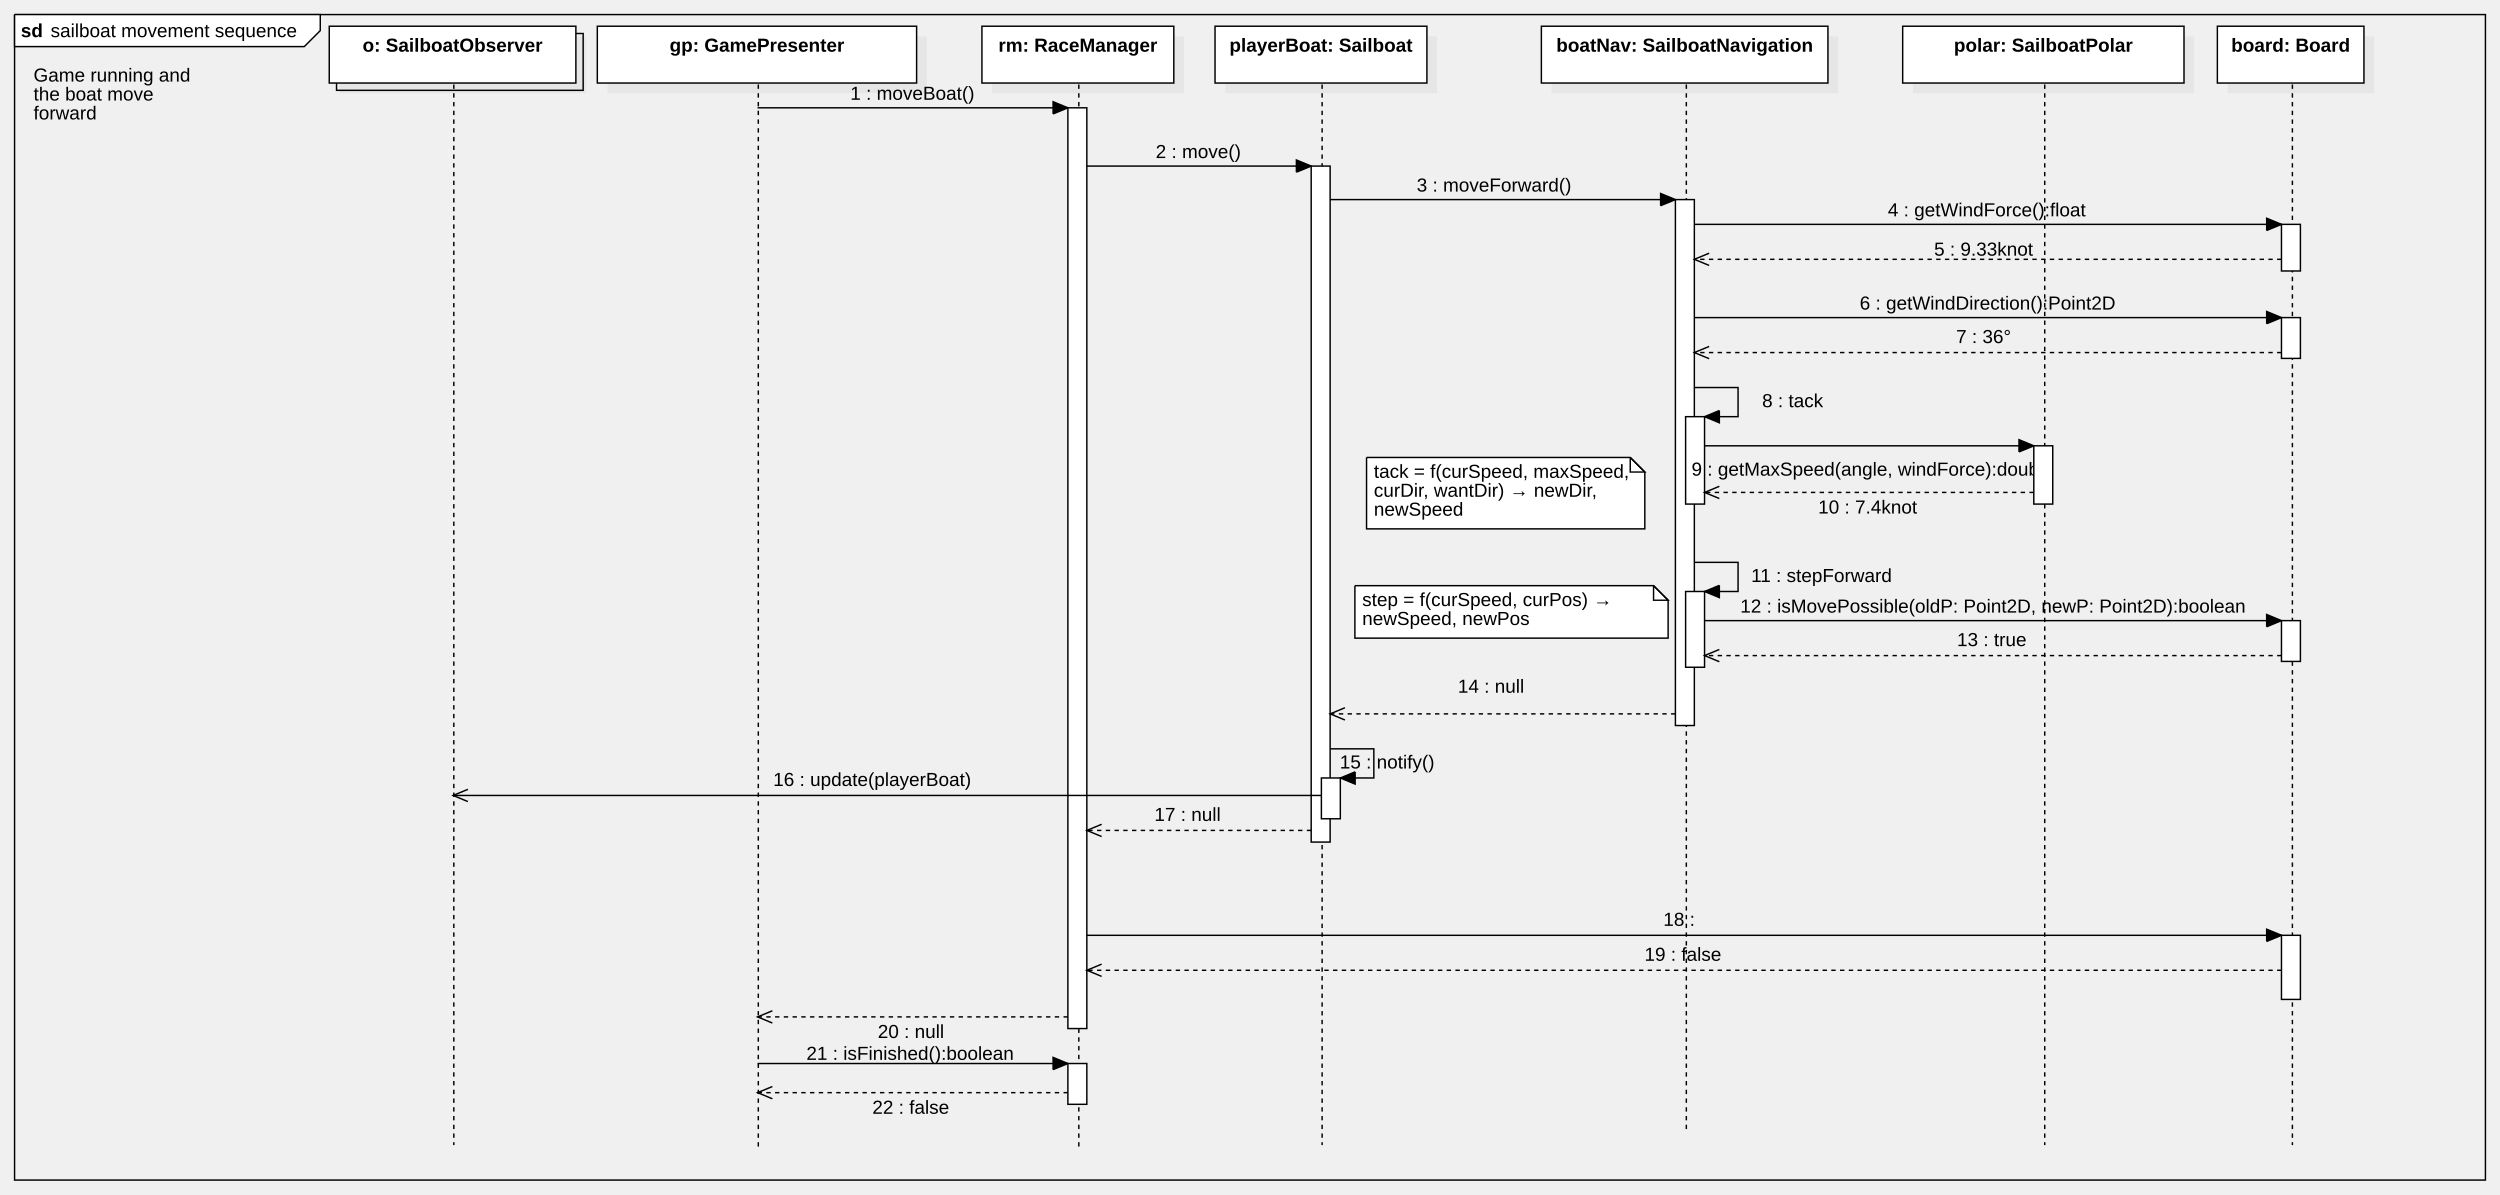
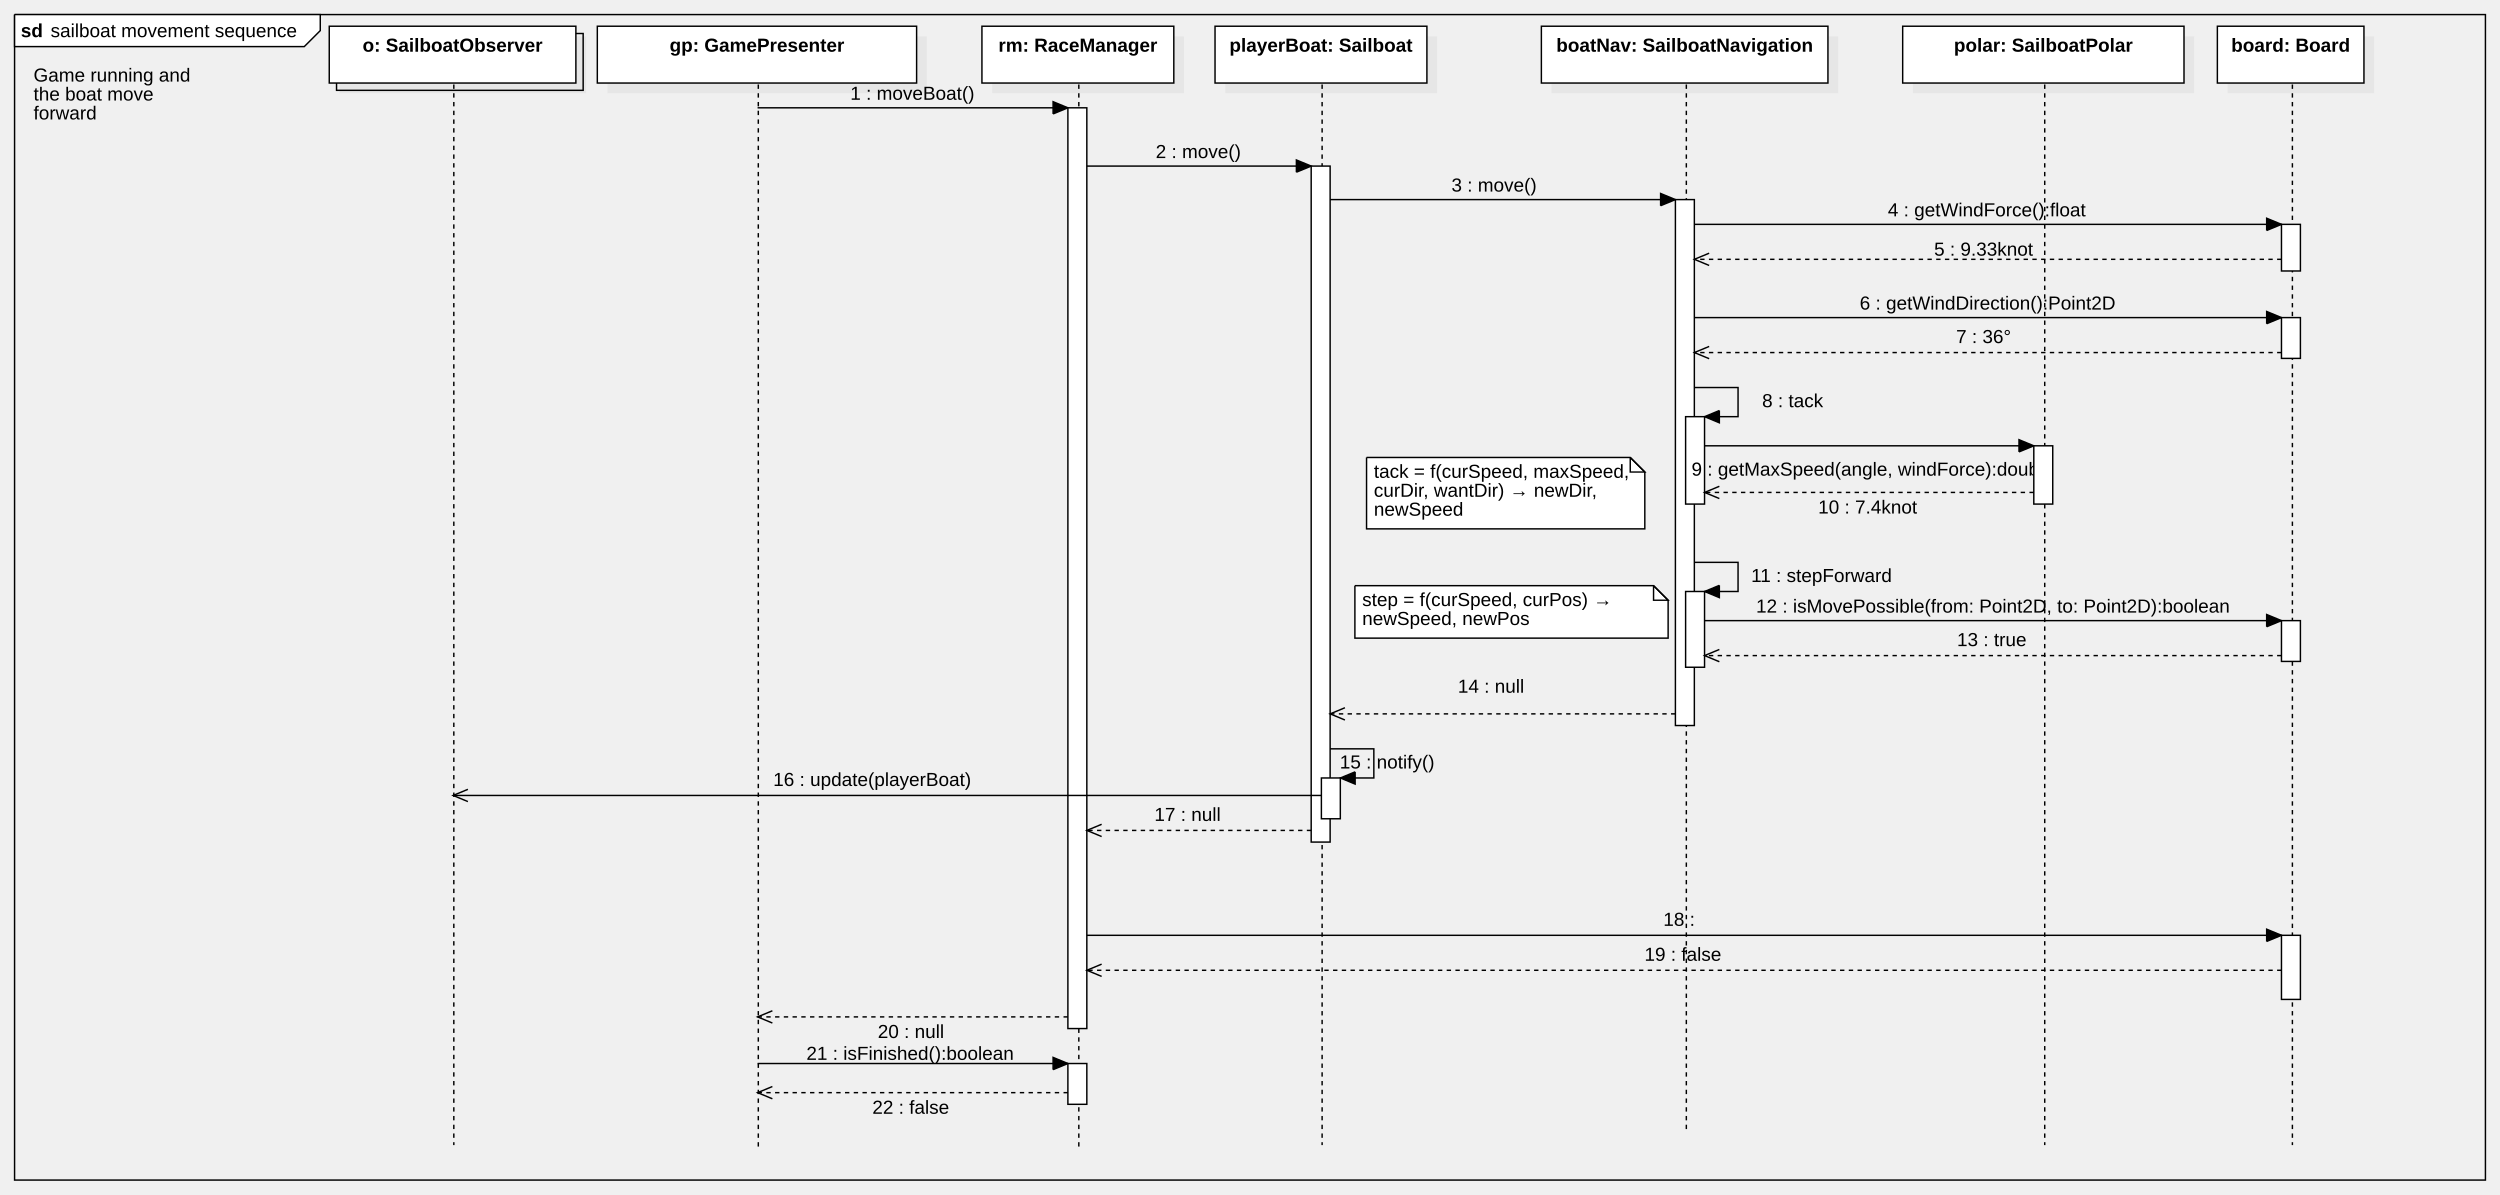
<svg xmlns="http://www.w3.org/2000/svg" version="1.1" width="1716" height="820" style="background-color:white;">
  <defs />
  <g>
    <g transform="translate(-22,-22) scale(1,1)">
      <path fill="none" stroke="#000000" d="M 32 32 L 1728 32 L 1728 832 L 32 832 L 32 32" stroke-miterlimit="10" />
    </g>
    <g transform="translate(-22,-22) scale(1,1)">
      <path fill="#ffffff" stroke="none" d="M 32 32 L 32 54 L 230.832 54 L 241.832 43 L 241.832 32 L 32 32" />
    </g>
    <g transform="translate(-22,-22) scale(1,1)">
      <path fill="none" stroke="#000000" d="M 32 32 L 32 54 L 230.832 54 L 241.832 43 L 241.832 32 L 32 32 L 32 32" stroke-miterlimit="10" />
    </g>
    <g transform="translate(-22,-22) scale(1,1)">
      <g>
        <path fill="none" stroke="none" />
-         <text fill="#000000" stroke="none" font-family="Arial" font-size="13px" font-style="normal" font-weight="normal" text-decoration="none" x="56.73" y="47.5">sailboat movement sequence</text>
-       </g>
-     </g>
-     <g transform="translate(-22,-22) scale(1,1)">
-       <g>
-         <path fill="none" stroke="none" />
-         <text fill="#000000" stroke="none" font-family="Arial" font-size="13px" font-style="normal" font-weight="bold" text-decoration="none" x="36.28" y="47.5">sd</text>
+         <text fill="#000000" stroke="none" font-family="Arial" font-size="13px" text-decoration="none" x="56.73" y="47.5">sailboat movement sequence</text>
+       </g>
+     </g>
+     <g transform="translate(-22,-22) scale(1,1)">
+       <g>
+         <path fill="none" stroke="none" />
+         <text fill="#000000" stroke="none" font-family="Arial" font-size="13px" font-weight="bold" text-decoration="none" x="36.28" y="47.5">sd</text>
      </g>
    </g>
    <g transform="translate(-22,-22) scale(1,1)">
      <rect fill="#C0C0C0" stroke="none" x="255" y="47" width="169.281" height="39" opacity="0.2" />
    </g>
    <g transform="translate(-22,-22) scale(1,1)">
      <path fill="none" stroke="#000000" d="M 253 45 L 422.281 45 L 422.281 84 L 253 84 L 253 45 Z Z" stroke-miterlimit="10" />
    </g>
    <g transform="translate(-22,-22) scale(1,1)">
      <rect fill="#ffffff" stroke="none" x="248" y="40" width="169.281" height="39" />
    </g>
    <g transform="translate(-22,-22) scale(1,1)">
      <path fill="none" stroke="#000000" d="M 248 40 L 417.281 40 L 417.281 79 L 248 79 L 248 40 Z Z" stroke-miterlimit="10" />
    </g>
    <g transform="translate(-22,-22) scale(1,1)">
      <g>
        <path fill="none" stroke="none" />
-         <text fill="#000000" stroke="none" font-family="Arial" font-size="13px" font-style="normal" font-weight="bold" text-decoration="none" x="270.871" y="57.5">o: SailboatObserver</text>
+         <text fill="#000000" stroke="none" font-family="Arial" font-size="13px" font-weight="bold" text-decoration="none" x="270.871" y="57.5">o: SailboatObserver</text>
      </g>
    </g>
    <g transform="translate(-22,-22) scale(1,1)">
      <path fill="none" stroke="#000000" d="M 333.5 80 L 333.5 808" stroke-miterlimit="10" stroke-dasharray="3" />
    </g>
    <g transform="translate(-22,-22) scale(1,1)">
      <rect fill="#C0C0C0" stroke="none" x="439" y="47" width="219.161" height="39" opacity="0.2" />
    </g>
    <g transform="translate(-22,-22) scale(1,1)">
      <rect fill="#ffffff" stroke="none" x="432" y="40" width="219.161" height="39" />
    </g>
    <g transform="translate(-22,-22) scale(1,1)">
      <path fill="none" stroke="#000000" d="M 432 40 L 651.161 40 L 651.161 79 L 432 79 L 432 40 Z Z" stroke-miterlimit="10" />
    </g>
    <g transform="translate(-22,-22) scale(1,1)">
      <g>
        <path fill="none" stroke="none" />
-         <text fill="#000000" stroke="none" font-family="Arial" font-size="13px" font-style="normal" font-weight="bold" text-decoration="none" x="481.614" y="57.5">gp: GamePresenter</text>
+         <text fill="#000000" stroke="none" font-family="Arial" font-size="13px" font-weight="bold" text-decoration="none" x="481.614" y="57.5">gp: GamePresenter</text>
      </g>
    </g>
    <g transform="translate(-22,-22) scale(1,1)">
      <path fill="none" stroke="#000000" d="M 542.5 80 L 542.5 810" stroke-miterlimit="10" stroke-dasharray="3" />
    </g>
    <g transform="translate(-22,-22) scale(1,1)">
      <rect fill="#C0C0C0" stroke="none" x="863" y="47" width="145.426" height="39" opacity="0.2" />
    </g>
    <g transform="translate(-22,-22) scale(1,1)">
      <rect fill="#ffffff" stroke="none" x="856" y="40" width="145.426" height="39" />
    </g>
    <g transform="translate(-22,-22) scale(1,1)">
      <path fill="none" stroke="#000000" d="M 856 40 L 1001.426 40 L 1001.426 79 L 856 79 L 856 40 Z Z" stroke-miterlimit="10" />
    </g>
    <g transform="translate(-22,-22) scale(1,1)">
      <g>
        <path fill="none" stroke="none" />
-         <text fill="#000000" stroke="none" font-family="Arial" font-size="13px" font-style="normal" font-weight="bold" text-decoration="none" x="865.865" y="57.5">playerBoat: Sailboat</text>
+         <text fill="#000000" stroke="none" font-family="Arial" font-size="13px" font-weight="bold" text-decoration="none" x="865.865" y="57.5">playerBoat: Sailboat</text>
      </g>
    </g>
    <g transform="translate(-22,-22) scale(1,1)">
      <path fill="none" stroke="#000000" d="M 929.5 80 L 929.5 808" stroke-miterlimit="10" stroke-dasharray="3" />
    </g>
    <g transform="translate(-22,-22) scale(1,1)">
      <rect fill="#C0C0C0" stroke="none" x="1087" y="47" width="196.696" height="39" opacity="0.2" />
    </g>
    <g transform="translate(-22,-22) scale(1,1)">
      <rect fill="#ffffff" stroke="none" x="1080" y="40" width="196.696" height="39" />
    </g>
    <g transform="translate(-22,-22) scale(1,1)">
      <path fill="none" stroke="#000000" d="M 1080 40 L 1276.696 40 L 1276.696 79 L 1080 79 L 1080 40 Z Z" stroke-miterlimit="10" />
    </g>
    <g transform="translate(-22,-22) scale(1,1)">
      <g>
        <path fill="none" stroke="none" />
-         <text fill="#000000" stroke="none" font-family="Arial" font-size="13px" font-style="normal" font-weight="bold" text-decoration="none" x="1090.224" y="57.5">boatNav: SailboatNavigation</text>
+         <text fill="#000000" stroke="none" font-family="Arial" font-size="13px" font-weight="bold" text-decoration="none" x="1090.224" y="57.5">boatNav: SailboatNavigation</text>
      </g>
    </g>
    <g transform="translate(-22,-22) scale(1,1)">
      <path fill="none" stroke="#000000" d="M 1179.5 80 L 1179.5 800" stroke-miterlimit="10" stroke-dasharray="3" />
    </g>
    <g transform="translate(-22,-22) scale(1,1)">
      <g>
        <path fill="none" stroke="none" />
-         <text fill="#000000" stroke="none" font-family="Arial" font-size="13px" font-style="normal" font-weight="normal" text-decoration="none" x="45" y="78">Game running and</text>
-         <text fill="#000000" stroke="none" font-family="Arial" font-size="13px" font-style="normal" font-weight="normal" text-decoration="none" x="45" y="91">the boat move</text>
-         <text fill="#000000" stroke="none" font-family="Arial" font-size="13px" font-style="normal" font-weight="normal" text-decoration="none" x="45" y="104">forward</text>
+         <text fill="#000000" stroke="none" font-family="Arial" font-size="13px" text-decoration="none" x="45" y="78">Game running and</text>
+         <text fill="#000000" stroke="none" font-family="Arial" font-size="13px" text-decoration="none" x="45" y="91">the boat move</text>
+         <text fill="#000000" stroke="none" font-family="Arial" font-size="13px" text-decoration="none" x="45" y="104">forward</text>
      </g>
    </g>
    <g transform="translate(-22,-22) scale(1,1)">
      <rect fill="#C0C0C0" stroke="none" x="1551" y="47" width="100.612" height="39" opacity="0.2" />
    </g>
    <g transform="translate(-22,-22) scale(1,1)">
      <rect fill="#ffffff" stroke="none" x="1544" y="40" width="100.612" height="39" />
    </g>
    <g transform="translate(-22,-22) scale(1,1)">
      <path fill="none" stroke="#000000" d="M 1544 40 L 1644.612 40 L 1644.612 79 L 1544 79 L 1544 40 Z Z" stroke-miterlimit="10" />
    </g>
    <g transform="translate(-22,-22) scale(1,1)">
      <g>
        <path fill="none" stroke="none" />
-         <text fill="#000000" stroke="none" font-family="Arial" font-size="13px" font-style="normal" font-weight="bold" text-decoration="none" x="1553.5" y="57.5">board: Board</text>
+         <text fill="#000000" stroke="none" font-family="Arial" font-size="13px" font-weight="bold" text-decoration="none" x="1553.5" y="57.5">board: Board</text>
      </g>
    </g>
    <g transform="translate(-22,-22) scale(1,1)">
      <path fill="none" stroke="#000000" d="M 1595.5 80 L 1595.5 808" stroke-miterlimit="10" stroke-dasharray="3" />
    </g>
    <g transform="translate(-22,-22) scale(1,1)">
      <path fill="#ffffff" stroke="none" d="M 952 424 L 1157 424 L 1167 434 L 1167 460 L 952 460 L 952 424" />
    </g>
    <g transform="translate(-22,-22) scale(1,1)">
      <path fill="none" stroke="#000000" d="M 952 424 L 1157 424 L 1167 434 L 1167 460 L 952 460 L 952 424 L 952 424" stroke-miterlimit="10" />
    </g>
    <g transform="translate(-22,-22) scale(1,1)">
      <path fill="none" stroke="#000000" d="M 1157 424 L 1157 434 L 1167 434 L 1157 424" stroke-miterlimit="10" />
    </g>
    <g transform="translate(-22,-22) scale(1,1)">
      <g>
        <path fill="none" stroke="none" />
-         <text fill="#000000" stroke="none" font-family="Arial" font-size="13px" font-style="normal" font-weight="normal" text-decoration="none" x="957" y="438">step = f(curSpeed, curPos) →</text>
-         <text fill="#000000" stroke="none" font-family="Arial" font-size="13px" font-style="normal" font-weight="normal" text-decoration="none" x="957" y="451">newSpeed, newPos</text>
+         <text fill="#000000" stroke="none" font-family="Arial" font-size="13px" text-decoration="none" x="957" y="438">step = f(curSpeed, curPos) →</text>
+         <text fill="#000000" stroke="none" font-family="Arial" font-size="13px" text-decoration="none" x="957" y="451">newSpeed, newPos</text>
      </g>
    </g>
    <g transform="translate(-22,-22) scale(1,1)">
      <rect fill="#C0C0C0" stroke="none" x="703" y="47" width="131.696" height="39" opacity="0.2" />
    </g>
    <g transform="translate(-22,-22) scale(1,1)">
      <rect fill="#ffffff" stroke="none" x="696" y="40" width="131.696" height="39" />
    </g>
    <g transform="translate(-22,-22) scale(1,1)">
      <path fill="none" stroke="#000000" d="M 696 40 L 827.696 40 L 827.696 79 L 696 79 L 696 40 Z Z" stroke-miterlimit="10" />
    </g>
    <g transform="translate(-22,-22) scale(1,1)">
      <g>
        <path fill="none" stroke="none" />
-         <text fill="#000000" stroke="none" font-family="Arial" font-size="13px" font-style="normal" font-weight="bold" text-decoration="none" x="707.3" y="57.5">rm: RaceManager</text>
+         <text fill="#000000" stroke="none" font-family="Arial" font-size="13px" font-weight="bold" text-decoration="none" x="707.3" y="57.5">rm: RaceManager</text>
      </g>
    </g>
    <g transform="translate(-22,-22) scale(1,1)">
      <path fill="none" stroke="#000000" d="M 762.5 80 L 762.5 810" stroke-miterlimit="10" stroke-dasharray="3" />
    </g>
    <g transform="translate(-22,-22) scale(1,1)">
      <rect fill="#C0C0C0" stroke="none" x="1335" y="47" width="193.097" height="39" opacity="0.2" />
    </g>
    <g transform="translate(-22,-22) scale(1,1)">
      <rect fill="#ffffff" stroke="none" x="1328" y="40" width="193.097" height="39" />
    </g>
    <g transform="translate(-22,-22) scale(1,1)">
      <path fill="none" stroke="#000000" d="M 1328 40 L 1521.097 40 L 1521.097 79 L 1328 79 L 1328 40 Z Z" stroke-miterlimit="10" />
    </g>
    <g transform="translate(-22,-22) scale(1,1)">
      <g>
        <path fill="none" stroke="none" />
-         <text fill="#000000" stroke="none" font-family="Arial" font-size="13px" font-style="normal" font-weight="bold" text-decoration="none" x="1363.148" y="57.5">polar: SailboatPolar</text>
+         <text fill="#000000" stroke="none" font-family="Arial" font-size="13px" font-weight="bold" text-decoration="none" x="1363.148" y="57.5">polar: SailboatPolar</text>
      </g>
    </g>
    <g transform="translate(-22,-22) scale(1,1)">
      <path fill="none" stroke="#000000" d="M 1425.5 80 L 1425.5 808" stroke-miterlimit="10" stroke-dasharray="3" />
    </g>
    <g transform="translate(-22,-22) scale(1,1)">
      <path fill="#ffffff" stroke="none" d="M 960 336 L 1141 336 L 1151 346 L 1151 385 L 960 385 L 960 336" />
    </g>
    <g transform="translate(-22,-22) scale(1,1)">
      <path fill="none" stroke="#000000" d="M 960 336 L 1141 336 L 1151 346 L 1151 385 L 960 385 L 960 336 L 960 336" stroke-miterlimit="10" />
    </g>
    <g transform="translate(-22,-22) scale(1,1)">
      <path fill="none" stroke="#000000" d="M 1141 336 L 1141 346 L 1151 346 L 1141 336" stroke-miterlimit="10" />
    </g>
    <g transform="translate(-22,-22) scale(1,1)">
      <g>
        <path fill="none" stroke="none" />
-         <text fill="#000000" stroke="none" font-family="Arial" font-size="13px" font-style="normal" font-weight="normal" text-decoration="none" x="965" y="350">tack = f(curSpeed, maxSpeed,</text>
-         <text fill="#000000" stroke="none" font-family="Arial" font-size="13px" font-style="normal" font-weight="normal" text-decoration="none" x="965" y="363">curDir, wantDir) → newDir,</text>
-         <text fill="#000000" stroke="none" font-family="Arial" font-size="13px" font-style="normal" font-weight="normal" text-decoration="none" x="965" y="376">newSpeed</text>
+         <text fill="#000000" stroke="none" font-family="Arial" font-size="13px" text-decoration="none" x="965" y="350">tack = f(curSpeed, maxSpeed,</text>
+         <text fill="#000000" stroke="none" font-family="Arial" font-size="13px" text-decoration="none" x="965" y="363">curDir, wantDir) → newDir,</text>
+         <text fill="#000000" stroke="none" font-family="Arial" font-size="13px" text-decoration="none" x="965" y="376">newSpeed</text>
      </g>
    </g>
    <g transform="translate(-22,-22) scale(1,1)">
      <path fill="none" stroke="#000000" d="M 542 96 L 755 96" stroke-miterlimit="10" />
    </g>
    <g transform="translate(-22,-22) scale(1,1)">
      <path fill="#000000" stroke="none" d="M 744.837 100.21 L 755 96 L 744.837 91.79" />
    </g>
    <g transform="translate(-22,-22) scale(1,1)">
      <path fill="none" stroke="#000000" d="M 744.837 100.21 L 755 96 L 744.837 91.79 L 744.837 100.21" stroke-miterlimit="10" />
    </g>
    <g transform="translate(-22,-22) scale(1,1)">
      <g>
        <path fill="none" stroke="none" />
-         <text fill="#000000" stroke="none" font-family="Arial" font-size="13px" font-style="normal" font-weight="normal" text-decoration="none" x="605.638" y="90.5">1 : moveBoat()</text>
+         <text fill="#000000" stroke="none" font-family="Arial" font-size="13px" text-decoration="none" x="605.638" y="90.5">1 : moveBoat()</text>
      </g>
    </g>
    <g transform="translate(-22,-22) scale(1,1)">
      <rect fill="#ffffff" stroke="none" x="755" y="96" width="13" height="632" />
    </g>
    <g transform="translate(-22,-22) scale(1,1)">
      <path fill="none" stroke="#000000" d="M 755 96 L 768 96 L 768 728 L 755 728 L 755 96 Z Z" stroke-miterlimit="10" />
    </g>
    <g transform="translate(-22,-22) scale(1,1)">
      <path fill="none" stroke="#000000" d="M 768 136 L 922 136" stroke-miterlimit="10" />
    </g>
    <g transform="translate(-22,-22) scale(1,1)">
      <path fill="#000000" stroke="none" d="M 911.837 140.21 L 922 136 L 911.837 131.79" />
    </g>
    <g transform="translate(-22,-22) scale(1,1)">
      <path fill="none" stroke="#000000" d="M 911.837 140.21 L 922 136 L 911.837 131.79 L 911.837 140.21" stroke-miterlimit="10" />
    </g>
    <g transform="translate(-22,-22) scale(1,1)">
      <g>
        <path fill="none" stroke="none" />
-         <text fill="#000000" stroke="none" font-family="Arial" font-size="13px" font-style="normal" font-weight="normal" text-decoration="none" x="815.266" y="130.5">2 : move()</text>
+         <text fill="#000000" stroke="none" font-family="Arial" font-size="13px" text-decoration="none" x="815.266" y="130.5">2 : move()</text>
      </g>
    </g>
    <g transform="translate(-22,-22) scale(1,1)">
      <rect fill="#ffffff" stroke="none" x="922" y="136" width="13" height="464" />
    </g>
    <g transform="translate(-22,-22) scale(1,1)">
      <path fill="none" stroke="#000000" d="M 922 136 L 935 136 L 935 600 L 922 600 L 922 136 Z Z" stroke-miterlimit="10" />
    </g>
    <g transform="translate(-22,-22) scale(1,1)">
      <path fill="none" stroke="#000000" d="M 935 159 L 1172 159" stroke-miterlimit="10" />
    </g>
    <g transform="translate(-22,-22) scale(1,1)">
      <path fill="#000000" stroke="none" d="M 1161.837 163.21 L 1172 159 L 1161.837 154.79" />
    </g>
    <g transform="translate(-22,-22) scale(1,1)">
      <path fill="none" stroke="#000000" d="M 1161.837 163.21 L 1172 159 L 1161.837 154.79 L 1161.837 163.21" stroke-miterlimit="10" />
    </g>
    <g transform="translate(-22,-22) scale(1,1)">
      <g>
        <path fill="none" stroke="none" />
-         <text fill="#000000" stroke="none" font-family="Arial" font-size="13px" font-style="normal" font-weight="normal" text-decoration="none" x="994.43" y="153.5">3 : moveForward()</text>
+         <text fill="#000000" stroke="none" font-family="Arial" font-size="13px" text-decoration="none" x="1018.269" y="153.5">3 : move()</text>
      </g>
    </g>
    <g transform="translate(-22,-22) scale(1,1)">
      <rect fill="#ffffff" stroke="none" x="1172" y="159" width="13" height="361" />
    </g>
    <g transform="translate(-22,-22) scale(1,1)">
      <path fill="none" stroke="#000000" d="M 1172 159 L 1185 159 L 1185 520 L 1172 520 L 1172 159 Z Z" stroke-miterlimit="10" />
    </g>
    <g transform="translate(-22,-22) scale(1,1)">
      <path fill="none" stroke="#000000" d="M 1185 176 L 1588 176" stroke-miterlimit="10" />
    </g>
    <g transform="translate(-22,-22) scale(1,1)">
      <path fill="#000000" stroke="none" d="M 1577.837 180.21 L 1588 176 L 1577.837 171.79" />
    </g>
    <g transform="translate(-22,-22) scale(1,1)">
      <path fill="none" stroke="#000000" d="M 1577.837 180.21 L 1588 176 L 1577.837 171.79 L 1577.837 180.21" stroke-miterlimit="10" />
    </g>
    <g transform="translate(-22,-22) scale(1,1)">
      <g>
        <path fill="none" stroke="none" />
-         <text fill="#000000" stroke="none" font-family="Arial" font-size="13px" font-style="normal" font-weight="normal" text-decoration="none" x="1317.812" y="170.5">4 : getWindForce():float</text>
+         <text fill="#000000" stroke="none" font-family="Arial" font-size="13px" text-decoration="none" x="1317.812" y="170.5">4 : getWindForce():float</text>
      </g>
    </g>
    <g transform="translate(-22,-22) scale(1,1)">
      <rect fill="#ffffff" stroke="none" x="1588" y="176" width="13" height="32" />
    </g>
    <g transform="translate(-22,-22) scale(1,1)">
      <path fill="none" stroke="#000000" d="M 1588 176 L 1601 176 L 1601 208 L 1588 208 L 1588 176 Z Z" stroke-miterlimit="10" />
    </g>
    <g transform="translate(-22,-22) scale(1,1)">
      <path fill="none" stroke="#000000" d="M 1588 200 L 1185 200" stroke-miterlimit="10" stroke-dasharray="3" />
    </g>
    <g transform="translate(-22,-22) scale(1,1)">
      <path fill="none" stroke="#000000" d="M 1195.163 195.79 L 1185 200 L 1195.163 204.21" stroke-miterlimit="10" />
    </g>
    <g transform="translate(-22,-22) scale(1,1)">
      <g>
        <path fill="none" stroke="none" />
-         <text fill="#000000" stroke="none" font-family="Arial" font-size="13px" font-style="normal" font-weight="normal" text-decoration="none" x="1349.553" y="197.5">5 : 9.33knot</text>
+         <text fill="#000000" stroke="none" font-family="Arial" font-size="13px" text-decoration="none" x="1349.553" y="197.5">5 : 9.33knot</text>
      </g>
    </g>
    <g transform="translate(-22,-22) scale(1,1)">
      <path fill="none" stroke="#000000" d="M 1185 240 L 1588 240" stroke-miterlimit="10" />
    </g>
    <g transform="translate(-22,-22) scale(1,1)">
      <path fill="#000000" stroke="none" d="M 1577.837 244.21 L 1588 240 L 1577.837 235.79" />
    </g>
    <g transform="translate(-22,-22) scale(1,1)">
      <path fill="none" stroke="#000000" d="M 1577.837 244.21 L 1588 240 L 1577.837 235.79 L 1577.837 244.21" stroke-miterlimit="10" />
    </g>
    <g transform="translate(-22,-22) scale(1,1)">
      <g>
        <path fill="none" stroke="none" />
-         <text fill="#000000" stroke="none" font-family="Arial" font-size="13px" font-style="normal" font-weight="normal" text-decoration="none" x="1298.5" y="234.5">6 : getWindDirection():Point2D</text>
+         <text fill="#000000" stroke="none" font-family="Arial" font-size="13px" text-decoration="none" x="1298.5" y="234.5">6 : getWindDirection():Point2D</text>
      </g>
    </g>
    <g transform="translate(-22,-22) scale(1,1)">
      <rect fill="#ffffff" stroke="none" x="1588" y="240" width="13" height="28" />
    </g>
    <g transform="translate(-22,-22) scale(1,1)">
      <path fill="none" stroke="#000000" d="M 1588 240 L 1601 240 L 1601 268 L 1588 268 L 1588 240 Z Z" stroke-miterlimit="10" />
    </g>
    <g transform="translate(-22,-22) scale(1,1)">
      <path fill="none" stroke="#000000" d="M 1588 264 L 1185 264" stroke-miterlimit="10" stroke-dasharray="3" />
    </g>
    <g transform="translate(-22,-22) scale(1,1)">
      <path fill="none" stroke="#000000" d="M 1195.163 259.79 L 1185 264 L 1195.163 268.21" stroke-miterlimit="10" />
    </g>
    <g transform="translate(-22,-22) scale(1,1)">
      <g>
        <path fill="none" stroke="none" />
-         <text fill="#000000" stroke="none" font-family="Arial" font-size="13px" font-style="normal" font-weight="normal" text-decoration="none" x="1364.66" y="257.5">7 : 36°</text>
+         <text fill="#000000" stroke="none" font-family="Arial" font-size="13px" text-decoration="none" x="1364.66" y="257.5">7 : 36°</text>
      </g>
    </g>
    <g transform="translate(-22,-22) scale(1,1)">
      <path fill="none" stroke="#000000" d="M 1185 288 L 1215 288 L 1215 308 L 1192 308" stroke-miterlimit="10" />
    </g>
    <g transform="translate(-22,-22) scale(1,1)">
      <path fill="#000000" stroke="none" d="M 1202.163 303.79 L 1192 308 L 1202.163 312.21" />
    </g>
    <g transform="translate(-22,-22) scale(1,1)">
      <path fill="none" stroke="#000000" d="M 1202.163 303.79 L 1192 308 L 1202.163 312.21 L 1202.163 303.79" stroke-miterlimit="10" />
    </g>
    <g transform="translate(-22,-22) scale(1,1)">
      <g>
        <path fill="none" stroke="none" />
-         <text fill="#000000" stroke="none" font-family="Arial" font-size="13px" font-style="normal" font-weight="normal" text-decoration="none" x="1231.5" y="301.5">8 : tack</text>
+         <text fill="#000000" stroke="none" font-family="Arial" font-size="13px" text-decoration="none" x="1231.5" y="301.5">8 : tack</text>
      </g>
    </g>
    <g transform="translate(-22,-22) scale(1,1)">
      <rect fill="#ffffff" stroke="none" x="1179" y="308" width="13" height="60" />
    </g>
    <g transform="translate(-22,-22) scale(1,1)">
      <path fill="none" stroke="#000000" d="M 1179 308 L 1192 308 L 1192 368 L 1179 368 L 1179 308 Z Z" stroke-miterlimit="10" />
    </g>
    <g transform="translate(-22,-22) scale(1,1)">
      <path fill="none" stroke="#000000" d="M 1192 328 L 1418 328" stroke-miterlimit="10" />
    </g>
    <g transform="translate(-22,-22) scale(1,1)">
      <path fill="#000000" stroke="none" d="M 1407.837 332.21 L 1418 328 L 1407.837 323.79" />
    </g>
    <g transform="translate(-22,-22) scale(1,1)">
      <path fill="none" stroke="#000000" d="M 1407.837 332.21 L 1418 328 L 1407.837 323.79 L 1407.837 332.21" stroke-miterlimit="10" />
    </g>
    <g transform="translate(-22,-22) scale(1,1)">
      <g>
        <path fill="none" stroke="none" />
-         <text fill="#000000" stroke="none" font-family="Arial" font-size="13px" font-style="normal" font-weight="normal" text-decoration="none" x="1183.056" y="348.5">9 : getMaxSpeed(angle, windForce):double</text>
+         <text fill="#000000" stroke="none" font-family="Arial" font-size="13px" text-decoration="none" x="1183.056" y="348.5">9 : getMaxSpeed(angle, windForce):double</text>
      </g>
    </g>
    <g transform="translate(-22,-22) scale(1,1)">
      <rect fill="#ffffff" stroke="none" x="1418" y="328" width="13" height="40" />
    </g>
    <g transform="translate(-22,-22) scale(1,1)">
      <path fill="none" stroke="#000000" d="M 1418 328 L 1431 328 L 1431 368 L 1418 368 L 1418 328 Z Z" stroke-miterlimit="10" />
    </g>
    <g transform="translate(-22,-22) scale(1,1)">
      <path fill="none" stroke="#000000" d="M 1418 360 L 1192 360" stroke-miterlimit="10" stroke-dasharray="3" />
    </g>
    <g transform="translate(-22,-22) scale(1,1)">
      <path fill="none" stroke="#000000" d="M 1202.163 355.79 L 1192 360 L 1202.163 364.21" stroke-miterlimit="10" />
    </g>
    <g transform="translate(-22,-22) scale(1,1)">
      <g>
        <path fill="none" stroke="none" />
-         <text fill="#000000" stroke="none" font-family="Arial" font-size="13px" font-style="normal" font-weight="normal" text-decoration="none" x="1269.983" y="374.5">10 : 7.4knot</text>
+         <text fill="#000000" stroke="none" font-family="Arial" font-size="13px" text-decoration="none" x="1269.983" y="374.5">10 : 7.4knot</text>
      </g>
    </g>
    <g transform="translate(-22,-22) scale(1,1)">
      <path fill="none" stroke="#000000" d="M 1185 408 L 1215 408 L 1215 428 L 1192 428" stroke-miterlimit="10" />
    </g>
    <g transform="translate(-22,-22) scale(1,1)">
      <path fill="#000000" stroke="none" d="M 1202.163 423.79 L 1192 428 L 1202.163 432.21" />
    </g>
    <g transform="translate(-22,-22) scale(1,1)">
      <path fill="none" stroke="#000000" d="M 1202.163 423.79 L 1192 428 L 1202.163 432.21 L 1202.163 423.79" stroke-miterlimit="10" />
    </g>
    <g transform="translate(-22,-22) scale(1,1)">
      <g>
        <path fill="none" stroke="none" />
-         <text fill="#000000" stroke="none" font-family="Arial" font-size="13px" font-style="normal" font-weight="normal" text-decoration="none" x="1223.982" y="421.5">11 : stepForward</text>
+         <text fill="#000000" stroke="none" font-family="Arial" font-size="13px" text-decoration="none" x="1223.982" y="421.5">11 : stepForward</text>
      </g>
    </g>
    <g transform="translate(-22,-22) scale(1,1)">
      <rect fill="#ffffff" stroke="none" x="1179" y="428" width="13" height="52" />
    </g>
    <g transform="translate(-22,-22) scale(1,1)">
      <path fill="none" stroke="#000000" d="M 1179 428 L 1192 428 L 1192 480 L 1179 480 L 1179 428 Z Z" stroke-miterlimit="10" />
    </g>
    <g transform="translate(-22,-22) scale(1,1)">
      <path fill="none" stroke="#000000" d="M 1192 448 L 1588 448" stroke-miterlimit="10" />
    </g>
    <g transform="translate(-22,-22) scale(1,1)">
      <path fill="#000000" stroke="none" d="M 1577.837 452.21 L 1588 448 L 1577.837 443.79" />
    </g>
    <g transform="translate(-22,-22) scale(1,1)">
      <path fill="none" stroke="#000000" d="M 1577.837 452.21 L 1588 448 L 1577.837 443.79 L 1577.837 452.21" stroke-miterlimit="10" />
    </g>
    <g transform="translate(-22,-22) scale(1,1)">
      <g>
        <path fill="none" stroke="none" />
-         <text fill="#000000" stroke="none" font-family="Arial" font-size="13px" font-style="normal" font-weight="normal" text-decoration="none" x="1216.5" y="442.5">12 : isMovePossible(oldP: Point2D, newP: Point2D):boolean</text>
+         <text fill="#000000" stroke="none" font-family="Arial" font-size="13px" text-decoration="none" x="1227.348" y="442.5">12 : isMovePossible(from: Point2D, to: Point2D):boolean</text>
      </g>
    </g>
    <g transform="translate(-22,-22) scale(1,1)">
      <rect fill="#ffffff" stroke="none" x="1588" y="448" width="13" height="28" />
    </g>
    <g transform="translate(-22,-22) scale(1,1)">
      <path fill="none" stroke="#000000" d="M 1588 448 L 1601 448 L 1601 476 L 1588 476 L 1588 448 Z Z" stroke-miterlimit="10" />
    </g>
    <g transform="translate(-22,-22) scale(1,1)">
      <path fill="none" stroke="#000000" d="M 1588 472 L 1192 472" stroke-miterlimit="10" stroke-dasharray="3" />
    </g>
    <g transform="translate(-22,-22) scale(1,1)">
      <path fill="none" stroke="#000000" d="M 1202.163 467.79 L 1192 472 L 1202.163 476.21" stroke-miterlimit="10" />
    </g>
    <g transform="translate(-22,-22) scale(1,1)">
      <g>
        <path fill="none" stroke="none" />
-         <text fill="#000000" stroke="none" font-family="Arial" font-size="13px" font-style="normal" font-weight="normal" text-decoration="none" x="1365.289" y="465.5">13 : true</text>
+         <text fill="#000000" stroke="none" font-family="Arial" font-size="13px" text-decoration="none" x="1365.289" y="465.5">13 : true</text>
      </g>
    </g>
    <g transform="translate(-22,-22) scale(1,1)">
      <path fill="none" stroke="#000000" d="M 1172 512 L 935 512" stroke-miterlimit="10" stroke-dasharray="3" />
    </g>
    <g transform="translate(-22,-22) scale(1,1)">
      <path fill="none" stroke="#000000" d="M 945.163 507.79 L 935 512 L 945.163 516.21" stroke-miterlimit="10" />
    </g>
    <g transform="translate(-22,-22) scale(1,1)">
      <g>
        <path fill="none" stroke="none" />
-         <text fill="#000000" stroke="none" font-family="Arial" font-size="13px" font-style="normal" font-weight="normal" text-decoration="none" x="1022.676" y="497.5">14 : null</text>
+         <text fill="#000000" stroke="none" font-family="Arial" font-size="13px" text-decoration="none" x="1022.676" y="497.5">14 : null</text>
      </g>
    </g>
    <g transform="translate(-22,-22) scale(1,1)">
      <path fill="none" stroke="#000000" d="M 935 536 L 965 536 L 965 556 L 942 556" stroke-miterlimit="10" />
    </g>
    <g transform="translate(-22,-22) scale(1,1)">
      <path fill="#000000" stroke="none" d="M 952.163 551.79 L 942 556 L 952.163 560.21" />
    </g>
    <g transform="translate(-22,-22) scale(1,1)">
      <path fill="none" stroke="#000000" d="M 952.163 551.79 L 942 556 L 952.163 560.21 L 952.163 551.79" stroke-miterlimit="10" />
    </g>
    <g transform="translate(-22,-22) scale(1,1)">
      <g>
        <path fill="none" stroke="none" />
-         <text fill="#000000" stroke="none" font-family="Arial" font-size="13px" font-style="normal" font-weight="normal" text-decoration="none" x="941.625" y="549.5">15 : notify()</text>
+         <text fill="#000000" stroke="none" font-family="Arial" font-size="13px" text-decoration="none" x="941.625" y="549.5">15 : notify()</text>
      </g>
    </g>
    <g transform="translate(-22,-22) scale(1,1)">
      <rect fill="#ffffff" stroke="none" x="929" y="556" width="13" height="28" />
    </g>
    <g transform="translate(-22,-22) scale(1,1)">
      <path fill="none" stroke="#000000" d="M 929 556 L 942 556 L 942 584 L 929 584 L 929 556 Z Z" stroke-miterlimit="10" />
    </g>
    <g transform="translate(-22,-22) scale(1,1)">
      <path fill="none" stroke="#000000" d="M 929 568 L 333 568" stroke-miterlimit="10" />
    </g>
    <g transform="translate(-22,-22) scale(1,1)">
      <path fill="none" stroke="#000000" d="M 343.163 563.79 L 333 568 L 343.163 572.21" stroke-miterlimit="10" />
    </g>
    <g transform="translate(-22,-22) scale(1,1)">
      <g>
        <path fill="none" stroke="none" />
-         <text fill="#000000" stroke="none" font-family="Arial" font-size="13px" font-style="normal" font-weight="normal" text-decoration="none" x="552.736" y="561.5">16 : update(playerBoat)</text>
+         <text fill="#000000" stroke="none" font-family="Arial" font-size="13px" text-decoration="none" x="552.736" y="561.5">16 : update(playerBoat)</text>
      </g>
    </g>
    <g transform="translate(-22,-22) scale(1,1)">
      <path fill="none" stroke="#000000" d="M 922 592 L 768 592" stroke-miterlimit="10" stroke-dasharray="3" />
    </g>
    <g transform="translate(-22,-22) scale(1,1)">
      <path fill="none" stroke="#000000" d="M 778.163 587.79 L 768 592 L 778.163 596.21" stroke-miterlimit="10" />
    </g>
    <g transform="translate(-22,-22) scale(1,1)">
      <g>
        <path fill="none" stroke="none" />
-         <text fill="#000000" stroke="none" font-family="Arial" font-size="13px" font-style="normal" font-weight="normal" text-decoration="none" x="814.371" y="585.5">17 : null</text>
+         <text fill="#000000" stroke="none" font-family="Arial" font-size="13px" text-decoration="none" x="814.371" y="585.5">17 : null</text>
      </g>
    </g>
    <g transform="translate(-22,-22) scale(1,1)">
      <path fill="none" stroke="#000000" d="M 768 664 L 1588 664" stroke-miterlimit="10" />
    </g>
    <g transform="translate(-22,-22) scale(1,1)">
      <path fill="#000000" stroke="none" d="M 1577.837 668.21 L 1588 664 L 1577.837 659.79" />
    </g>
    <g transform="translate(-22,-22) scale(1,1)">
      <path fill="none" stroke="#000000" d="M 1577.837 668.21 L 1588 664 L 1577.837 659.79 L 1577.837 668.21" stroke-miterlimit="10" />
    </g>
    <g transform="translate(-22,-22) scale(1,1)">
      <g>
        <path fill="none" stroke="none" />
-         <text fill="#000000" stroke="none" font-family="Arial" font-size="13px" font-style="normal" font-weight="normal" text-decoration="none" x="1163.7" y="657.5">18 : </text>
+         <text fill="#000000" stroke="none" font-family="Arial" font-size="13px" text-decoration="none" x="1163.7" y="657.5">18 : </text>
      </g>
    </g>
    <g transform="translate(-22,-22) scale(1,1)">
      <rect fill="#ffffff" stroke="none" x="1588" y="664" width="13" height="44" />
    </g>
    <g transform="translate(-22,-22) scale(1,1)">
      <path fill="none" stroke="#000000" d="M 1588 664 L 1601 664 L 1601 708 L 1588 708 L 1588 664 Z Z" stroke-miterlimit="10" />
    </g>
    <g transform="translate(-22,-22) scale(1,1)">
      <path fill="none" stroke="#000000" d="M 1588 688 L 768 688" stroke-miterlimit="10" stroke-dasharray="3" />
    </g>
    <g transform="translate(-22,-22) scale(1,1)">
      <path fill="none" stroke="#000000" d="M 778.163 683.79 L 768 688 L 778.163 692.21" stroke-miterlimit="10" />
    </g>
    <g transform="translate(-22,-22) scale(1,1)">
      <g>
        <path fill="none" stroke="none" />
-         <text fill="#000000" stroke="none" font-family="Arial" font-size="13px" font-style="normal" font-weight="normal" text-decoration="none" x="1150.76" y="681.5">19 : false</text>
+         <text fill="#000000" stroke="none" font-family="Arial" font-size="13px" text-decoration="none" x="1150.76" y="681.5">19 : false</text>
      </g>
    </g>
    <g transform="translate(-22,-22) scale(1,1)">
      <path fill="none" stroke="#000000" d="M 755 720 L 542 720" stroke-miterlimit="10" stroke-dasharray="3" />
    </g>
    <g transform="translate(-22,-22) scale(1,1)">
      <path fill="none" stroke="#000000" d="M 552.163 715.79 L 542 720 L 552.163 724.21" stroke-miterlimit="10" />
    </g>
    <g transform="translate(-22,-22) scale(1,1)">
      <g>
        <path fill="none" stroke="none" />
-         <text fill="#000000" stroke="none" font-family="Arial" font-size="13px" font-style="normal" font-weight="normal" text-decoration="none" x="624.5" y="734.5">20 : null</text>
+         <text fill="#000000" stroke="none" font-family="Arial" font-size="13px" text-decoration="none" x="624.5" y="734.5">20 : null</text>
      </g>
    </g>
    <g transform="translate(-22,-22) scale(1,1)">
      <path fill="none" stroke="#000000" d="M 542 752 L 755 752" stroke-miterlimit="10" />
    </g>
    <g transform="translate(-22,-22) scale(1,1)">
      <path fill="#000000" stroke="none" d="M 744.837 756.21 L 755 752 L 744.837 747.79" />
    </g>
    <g transform="translate(-22,-22) scale(1,1)">
      <path fill="none" stroke="#000000" d="M 744.837 756.21 L 755 752 L 744.837 747.79 L 744.837 756.21" stroke-miterlimit="10" />
    </g>
    <g transform="translate(-22,-22) scale(1,1)">
      <g>
        <path fill="none" stroke="none" />
-         <text fill="#000000" stroke="none" font-family="Arial" font-size="13px" font-style="normal" font-weight="normal" text-decoration="none" x="575.5" y="749.5">21 : isFinished():boolean</text>
+         <text fill="#000000" stroke="none" font-family="Arial" font-size="13px" text-decoration="none" x="575.5" y="749.5">21 : isFinished():boolean</text>
      </g>
    </g>
    <g transform="translate(-22,-22) scale(1,1)">
      <rect fill="#ffffff" stroke="none" x="755" y="752" width="13" height="28" />
    </g>
    <g transform="translate(-22,-22) scale(1,1)">
      <path fill="none" stroke="#000000" d="M 755 752 L 768 752 L 768 780 L 755 780 L 755 752 Z Z" stroke-miterlimit="10" />
    </g>
    <g transform="translate(-22,-22) scale(1,1)">
      <path fill="none" stroke="#000000" d="M 755 772 L 542 772" stroke-miterlimit="10" stroke-dasharray="3" />
    </g>
    <g transform="translate(-22,-22) scale(1,1)">
      <path fill="none" stroke="#000000" d="M 552.163 767.79 L 542 772 L 552.163 776.21" stroke-miterlimit="10" />
    </g>
    <g transform="translate(-22,-22) scale(1,1)">
      <g>
        <path fill="none" stroke="none" />
-         <text fill="#000000" stroke="none" font-family="Arial" font-size="13px" font-style="normal" font-weight="normal" text-decoration="none" x="620.76" y="786.5">22 : false</text>
+         <text fill="#000000" stroke="none" font-family="Arial" font-size="13px" text-decoration="none" x="620.76" y="786.5">22 : false</text>
      </g>
    </g>
  </g>
</svg>
